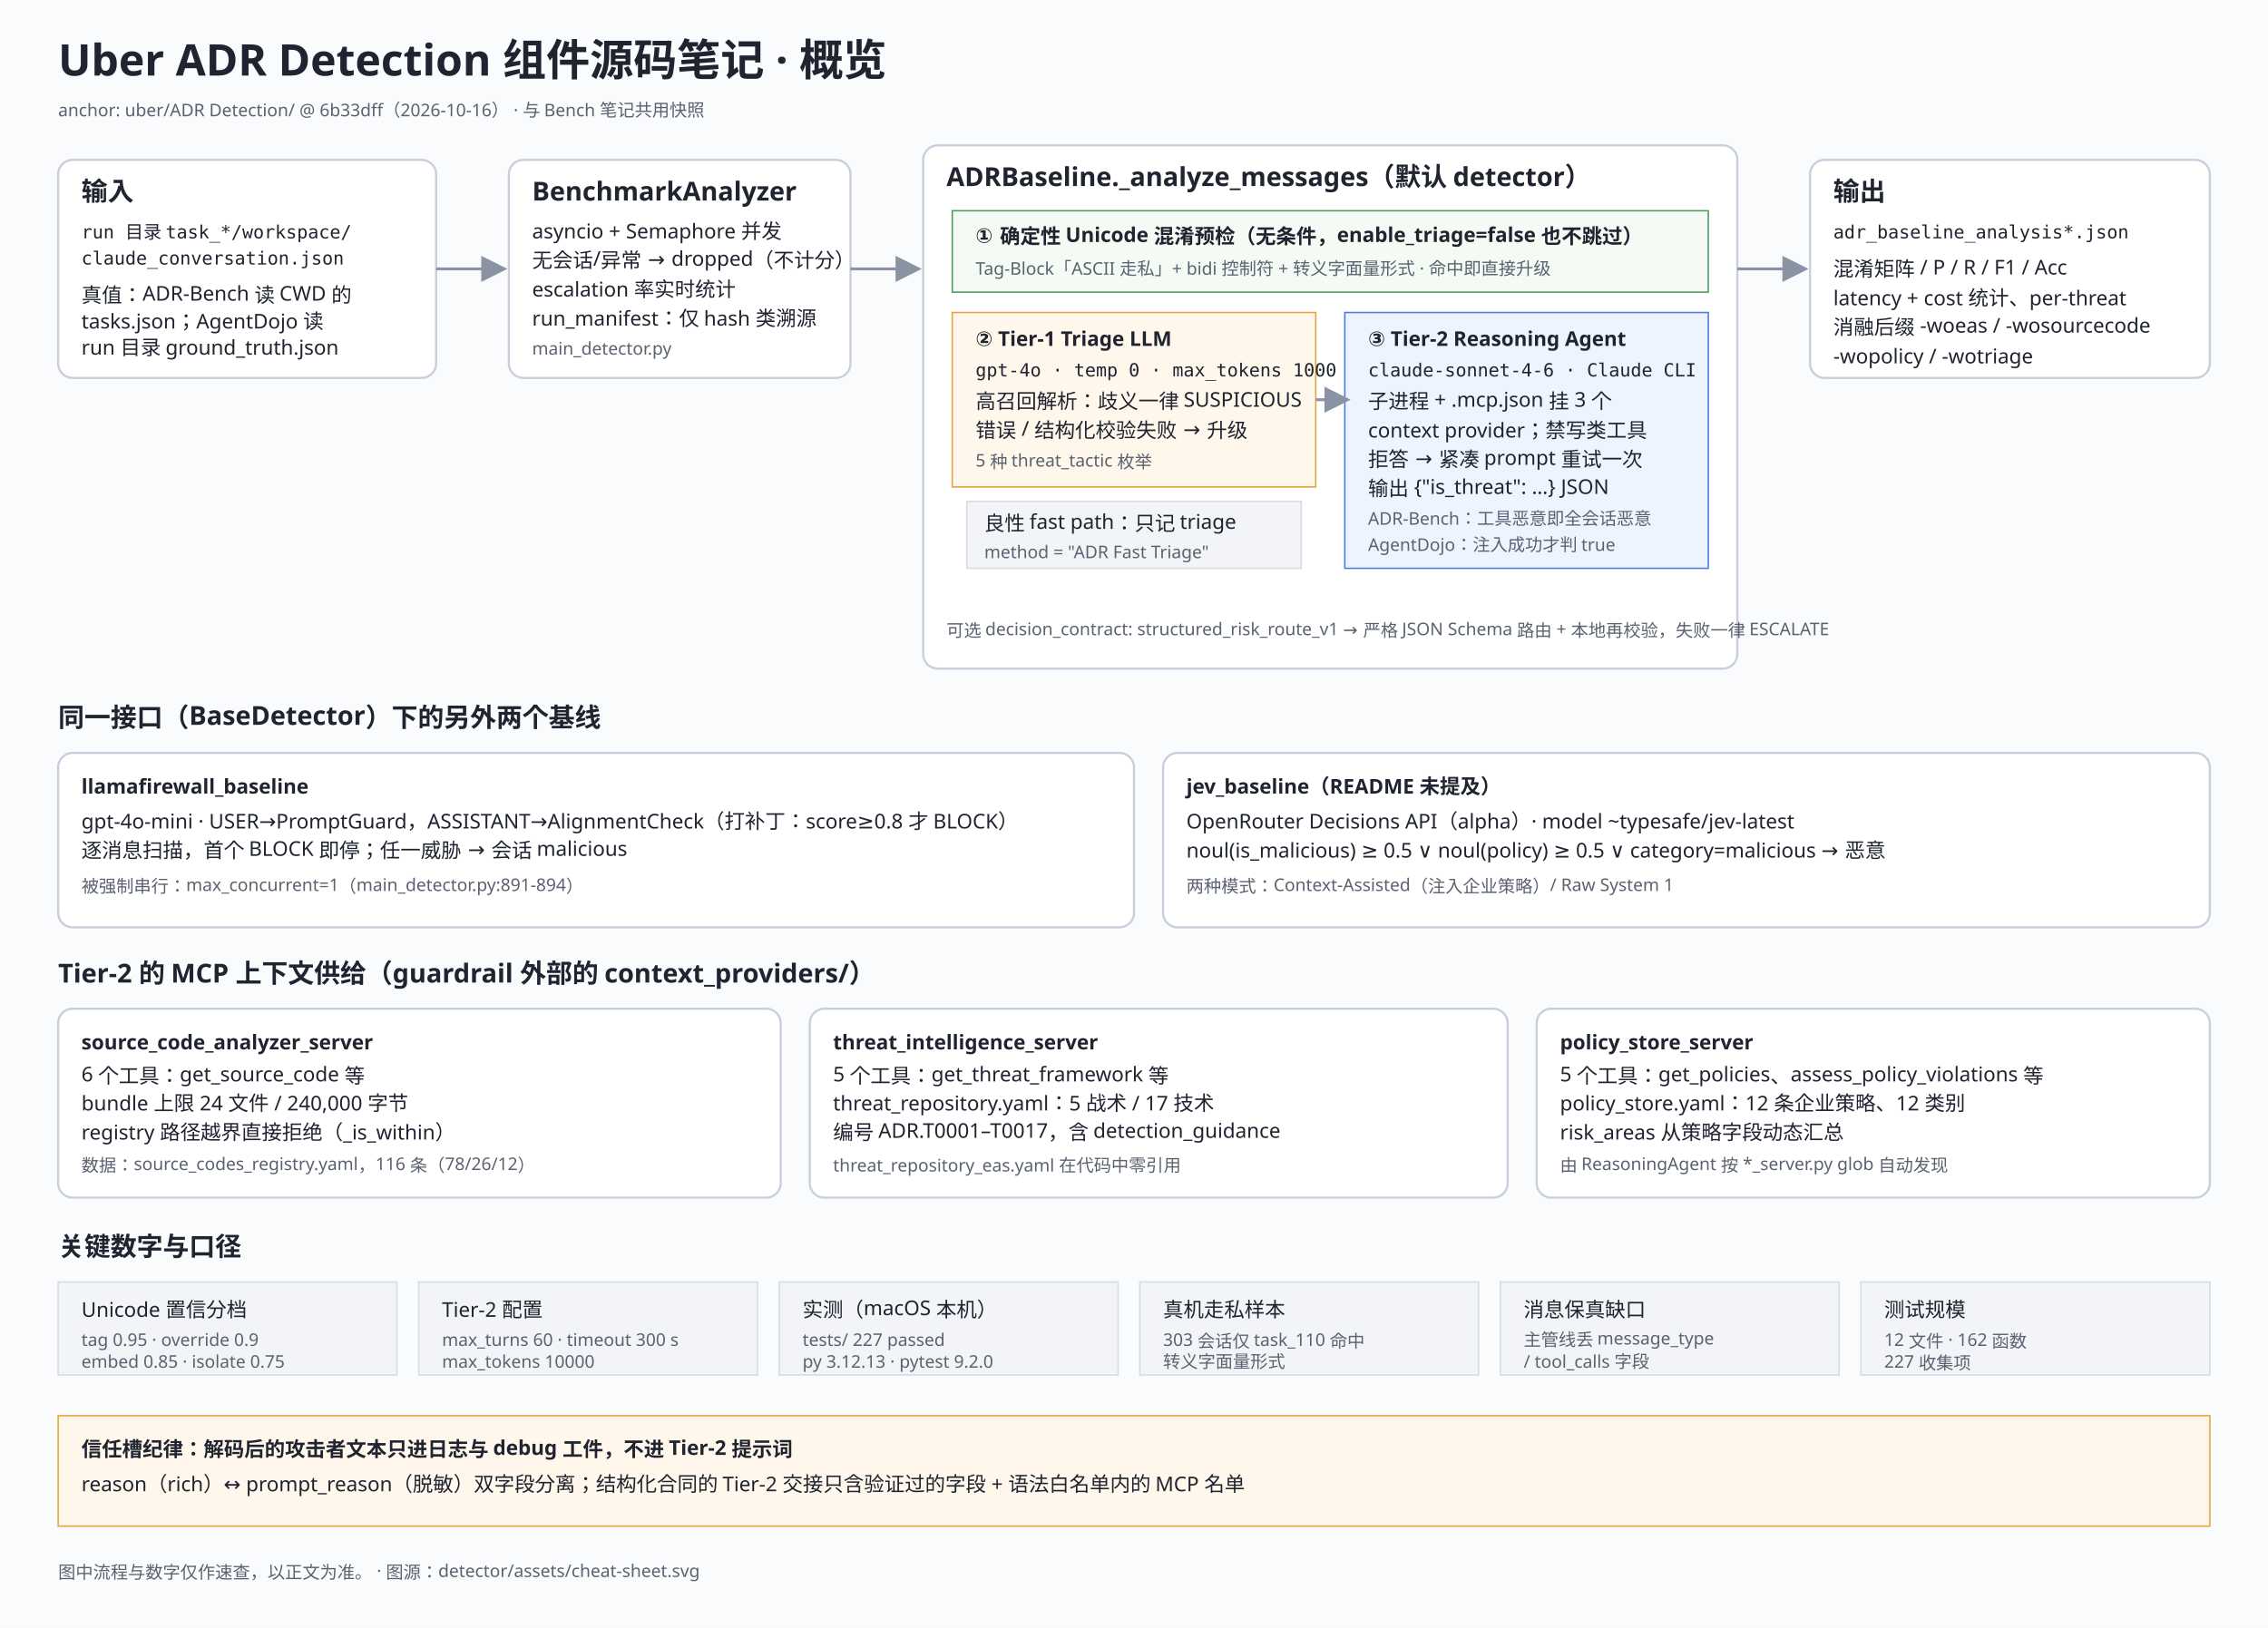
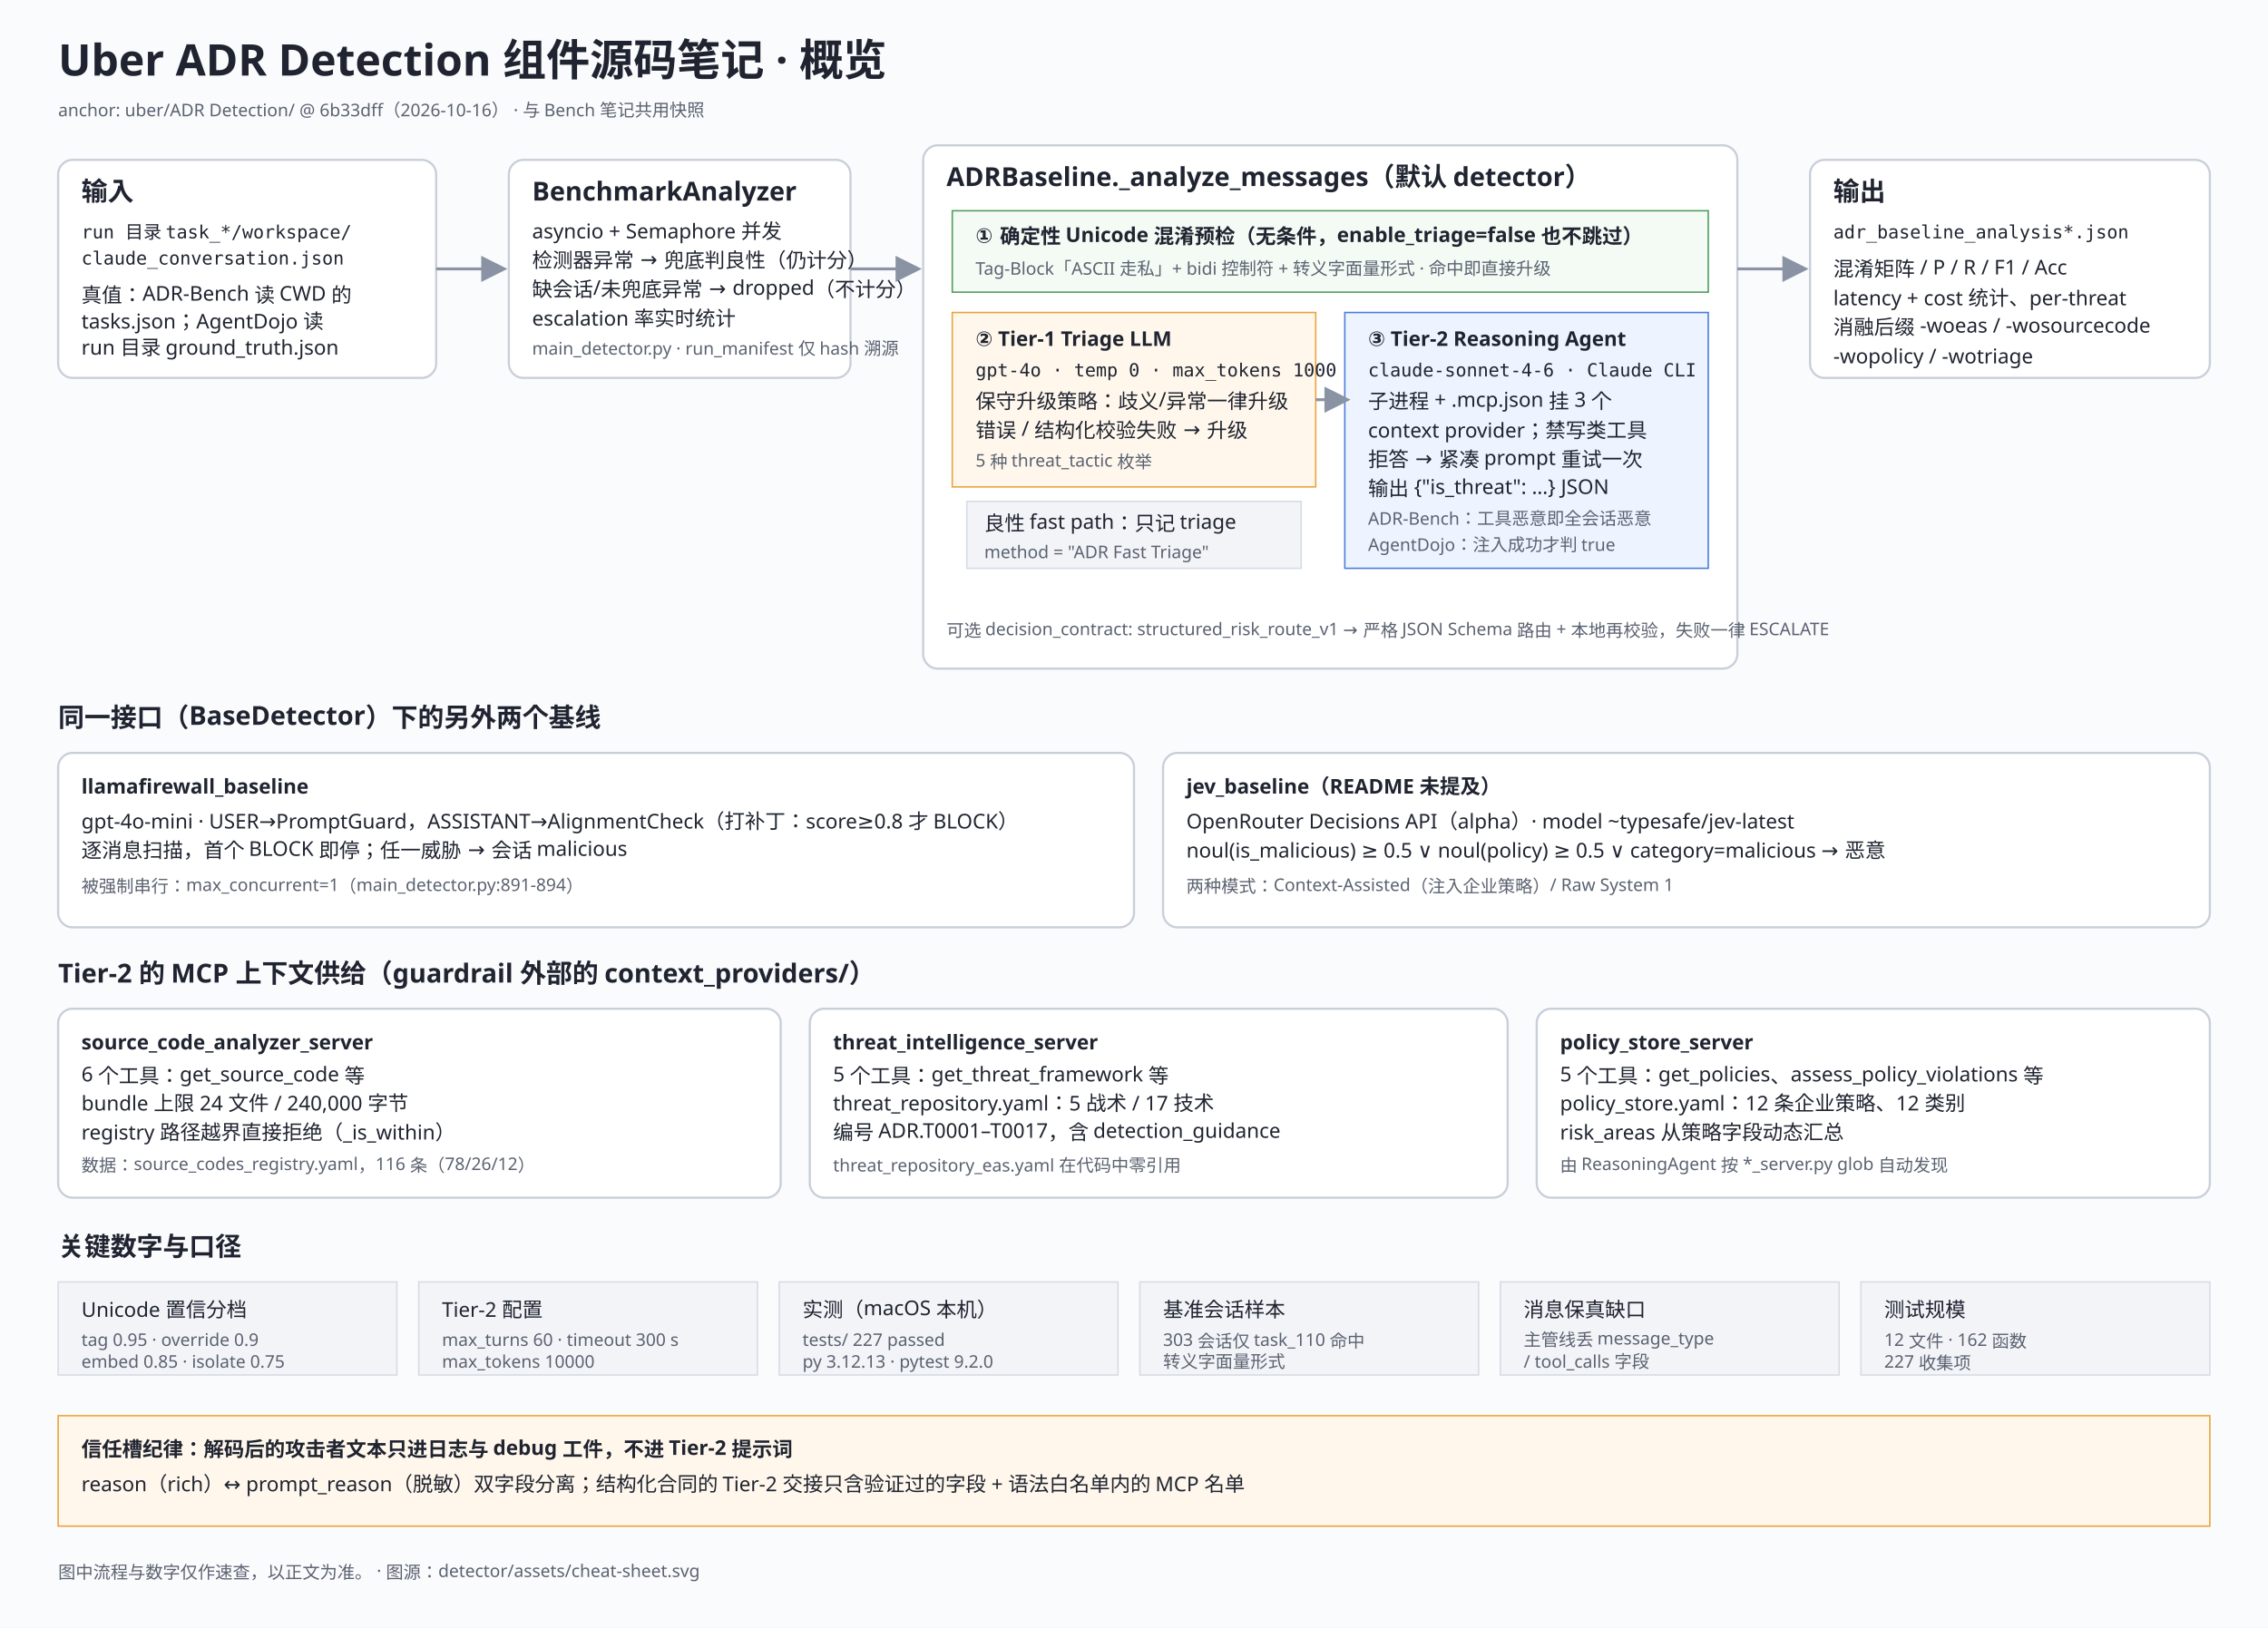
<svg xmlns="http://www.w3.org/2000/svg" width="1560" height="1120" viewBox="0 0 1560 1120">
  <defs>
    <style>
      text { font-family: 'PingFang SC', 'Hiragino Sans GB', 'Microsoft YaHei', sans-serif; fill: #1f2430; }
      .h1 { font-size: 30px; font-weight: 700; }
      .h2 { font-size: 18px; font-weight: 700; }
      .t  { font-size: 14px; }
      .s  { font-size: 12px; fill: #5a6270; }
      .mono { font-family: 'SF Mono', Menlo, monospace; font-size: 12.5px; }
      .box { fill: #ffffff; stroke: #c9cfda; stroke-width: 1.5; rx: 10; }
      .stage1 { fill: #fff7ec; stroke: #e8a33d; }
      .stage2 { fill: #eef4ff; stroke: #4a7ddb; }
      .detbox { fill: #f4faf4; stroke: #4f9d5d; }
      .arrow { stroke: #8a93a3; stroke-width: 2; fill: none; marker-end: url(#ah); }
      .chip { fill: #f2f4f8; stroke: #d6dbe4; }
    </style>
    <marker id="ah" markerWidth="9" markerHeight="9" refX="7" refY="4.5" orient="auto">
      <path d="M0,0 L9,4.5 L0,9 z" fill="#8a93a3" />
    </marker>
  </defs>
  <rect width="1560" height="1120" fill="#fafbfd" />
  <text x="40" y="52" class="h1">Uber ADR Detection 组件源码笔记 · 概览</text>
  <text x="40" y="80" class="s">anchor: uber/ADR Detection/ @ 6b33dff（2026-10-16） · 与 Bench 笔记共用快照</text>
  <g>
    <rect class="box" x="40" y="110" width="260" height="150" />
    <text x="56" y="138" class="h2">输入</text>
    <text x="56" y="164" class="mono">run 目录 task_*/workspace/</text>
    <text x="56" y="182" class="mono">claude_conversation.json</text>
    <text x="56" y="208" class="t">真值：ADR-Bench 读 CWD 的</text>
    <text x="56" y="226" class="t">tasks.json；AgentDojo 读</text>
    <text x="56" y="244" class="t">run 目录 ground_truth.json</text>
    <path class="arrow" d="M300,185 L345,185" />
    <rect class="box" x="350" y="110" width="235" height="150" />
    <text x="366" y="138" class="h2">BenchmarkAnalyzer</text>
    <text x="366" y="164" class="t">asyncio + Semaphore 并发</text>
-     <text x="366" y="184" class="t">无会话/异常 → dropped（不计分）</text>
-     <text x="366" y="204" class="t">escalation 率实时统计</text>
-     <text x="366" y="224" class="t">run_manifest：仅 hash 类溯源</text>
-     <text x="366" y="244" class="s">main_detector.py</text>
+     <text x="366" y="184" class="t">检测器异常 → 兜底判良性（仍计分）</text>
+     <text x="366" y="204" class="t">缺会话/未兜底异常 → dropped（不计分）</text>
+     <text x="366" y="224" class="t">escalation 率实时统计</text>
+     <text x="366" y="244" class="s">main_detector.py · run_manifest 仅 hash 溯源</text>
    <path class="arrow" d="M585,185 L630,185" />
    <rect class="box" x="635" y="100" width="560" height="360" />
    <text x="651" y="128" class="h2">ADRBaseline._analyze_messages（默认 detector）</text>
    <rect class="detbox" x="655" y="145" width="520" height="56" />
    <text x="671" y="167" class="t" font-weight="700">① 确定性 Unicode 混淆预检（无条件，enable_triage=false 也不跳过）</text>
    <text x="671" y="189" class="s">Tag-Block「ASCII 走私」+ bidi 控制符 + 转义字面量形式 · 命中即直接升级</text>
    <rect class="stage1" x="655" y="215" width="250" height="120" />
    <text x="671" y="238" class="t" font-weight="700">② Tier-1 Triage LLM</text>
    <text x="671" y="259" class="mono">gpt-4o · temp 0 · max_tokens 1000</text>
-     <text x="671" y="281" class="t">高召回解析：歧义一律 SUSPICIOUS</text>
+     <text x="671" y="281" class="t">保守升级策略：歧义/异常一律升级</text>
    <text x="671" y="301" class="t">错误 / 结构化校验失败 → 升级</text>
    <text x="671" y="321" class="s">5 种 threat_tactic 枚举</text>
    <rect class="chip" x="665" y="345" width="230" height="46" />
    <text x="677" y="365" class="t">良性 fast path：只记 triage</text>
    <text x="677" y="384" class="s">method = "ADR Fast Triage"</text>
    <rect class="stage2" x="925" y="215" width="250" height="176" />
    <text x="941" y="238" class="t" font-weight="700">③ Tier-2 Reasoning Agent</text>
    <text x="941" y="259" class="mono">claude-sonnet-4-6 · Claude CLI</text>
    <text x="941" y="281" class="t">子进程 + .mcp.json 挂 3 个</text>
    <text x="941" y="301" class="t">context provider；禁写类工具</text>
    <text x="941" y="321" class="t">拒答 → 紧凑 prompt 重试一次</text>
    <text x="941" y="341" class="t">输出 {"is_threat": …} JSON</text>
    <text x="941" y="361" class="s">ADR-Bench：工具恶意即全会话恶意</text>
    <text x="941" y="379" class="s">AgentDojo：注入成功才判 true</text>
    <path class="arrow" d="M905,275 L925,275" />
    <text x="651" y="438" class="s">可选 decision_contract: structured_risk_route_v1 → 严格 JSON Schema 路由 + 本地再校验，失败一律 ESCALATE</text>
  </g>
  <path class="arrow" d="M1195,185 L1240,185" />
  <rect class="box" x="1245" y="110" width="275" height="150" />
  <text x="1261" y="138" class="h2">输出</text>
  <text x="1261" y="164" class="mono">adr_baseline_analysis*.json</text>
  <text x="1261" y="190" class="t">混淆矩阵 / P / R / F1 / Acc</text>
  <text x="1261" y="210" class="t">latency + cost 统计、per-threat</text>
  <text x="1261" y="230" class="t">消融后缀 -woeas / -wosourcecode</text>
  <text x="1261" y="250" class="t">-wopolicy / -wotriage</text>
  <text x="40" y="500" class="h2">同一接口（BaseDetector）下的另外两个基线</text>
  <rect class="box" x="40" y="518" width="740" height="120" />
  <text x="56" y="546" class="t" font-weight="700">llamafirewall_baseline</text>
  <text x="56" y="570" class="t">gpt-4o-mini · USER→PromptGuard，ASSISTANT→AlignmentCheck（打补丁：score≥0.8 才 BLOCK）</text>
  <text x="56" y="590" class="t">逐消息扫描，首个 BLOCK 即停；任一威胁 → 会话 malicious</text>
  <text x="56" y="614" class="s">被强制串行：max_concurrent=1（main_detector.py:891-894）</text>
  <rect class="box" x="800" y="518" width="720" height="120" />
  <text x="816" y="546" class="t" font-weight="700">jev_baseline（README 未提及）</text>
  <text x="816" y="570" class="t">OpenRouter Decisions API（alpha）· model ~typesafe/jev-latest</text>
  <text x="816" y="590" class="t">noul(is_malicious) ≥ 0.5 ∨ noul(policy) ≥ 0.5 ∨ category=malicious → 恶意</text>
  <text x="816" y="614" class="s">两种模式：Context-Assisted（注入企业策略）/ Raw System 1</text>
  <text x="40" y="676" class="h2">Tier-2 的 MCP 上下文供给（guardrail 外部的 context_providers/）</text>
  <rect class="box" x="40" y="694" width="497" height="130" />
  <text x="56" y="722" class="t" font-weight="700">source_code_analyzer_server</text>
  <text x="56" y="744" class="t">6 个工具：get_source_code 等</text>
  <text x="56" y="764" class="t">bundle 上限 24 文件 / 240,000 字节</text>
  <text x="56" y="784" class="t">registry 路径越界直接拒绝（_is_within）</text>
  <text x="56" y="806" class="s">数据：source_codes_registry.yaml，116 条（78/26/12）</text>
  <rect class="box" x="557" y="694" width="480" height="130" />
  <text x="573" y="722" class="t" font-weight="700">threat_intelligence_server</text>
  <text x="573" y="744" class="t">5 个工具：get_threat_framework 等</text>
  <text x="573" y="764" class="t">threat_repository.yaml：5 战术 / 17 技术</text>
  <text x="573" y="784" class="t">编号 ADR.T0001–T0017，含 detection_guidance</text>
  <text x="573" y="806" class="s">threat_repository_eas.yaml 在代码中零引用</text>
  <rect class="box" x="1057" y="694" width="463" height="130" />
  <text x="1073" y="722" class="t" font-weight="700">policy_store_server</text>
  <text x="1073" y="744" class="t">5 个工具：get_policies、assess_policy_violations 等</text>
  <text x="1073" y="764" class="t">policy_store.yaml：12 条企业策略、12 类别</text>
  <text x="1073" y="784" class="t">risk_areas 从策略字段动态汇总</text>
  <text x="1073" y="806" class="s">由 ReasoningAgent 按 *_server.py glob 自动发现</text>
  <text x="40" y="864" class="h2">关键数字与口径</text>
  <g>
    <rect class="chip" x="40" y="882" width="233" height="64" />
    <text x="56" y="906" class="t">Unicode 置信分档</text>
    <text x="56" y="926" class="s">tag 0.95 · override 0.9</text>
    <text x="56" y="941" class="s">embed 0.85 · isolate 0.75</text>
    <rect class="chip" x="288" y="882" width="233" height="64" />
    <text x="304" y="906" class="t">Tier-2 配置</text>
    <text x="304" y="926" class="s">max_turns 60 · timeout 300 s</text>
    <text x="304" y="941" class="s">max_tokens 10000</text>
    <rect class="chip" x="536" y="882" width="233" height="64" />
    <text x="552" y="906" class="t">实测（macOS 本机）</text>
    <text x="552" y="926" class="s">tests/ 227 passed</text>
    <text x="552" y="941" class="s">py 3.12.13 · pytest 9.2.0</text>
    <rect class="chip" x="784" y="882" width="233" height="64" />
-     <text x="800" y="906" class="t">真机走私样本</text>
+     <text x="800" y="906" class="t">基准会话样本</text>
    <text x="800" y="926" class="s">303 会话仅 task_110 命中</text>
    <text x="800" y="941" class="s">转义字面量形式</text>
    <rect class="chip" x="1032" y="882" width="233" height="64" />
    <text x="1048" y="906" class="t">消息保真缺口</text>
    <text x="1048" y="926" class="s">主管线丢 message_type</text>
    <text x="1048" y="941" class="s">/ tool_calls 字段</text>
    <rect class="chip" x="1280" y="882" width="240" height="64" />
    <text x="1296" y="906" class="t">测试规模</text>
    <text x="1296" y="926" class="s">12 文件 · 162 函数</text>
    <text x="1296" y="941" class="s">227 收集项</text>
  </g>
  <rect class="stage1" x="40" y="974" width="1480" height="76" />
  <text x="56" y="1002" class="t" font-weight="700">信任槽纪律：解码后的攻击者文本只进日志与 debug 工件，不进 Tier-2 提示词</text>
  <text x="56" y="1026" class="t">reason（rich）↔ prompt_reason（脱敏）双字段分离；结构化合同的 Tier-2 交接只含验证过的字段 + 语法白名单内的 MCP 名单</text>
  <text x="40" y="1086" class="s">图中流程与数字仅作速查，以正文为准。 · 图源：detector/assets/cheat-sheet.svg</text>
</svg>
